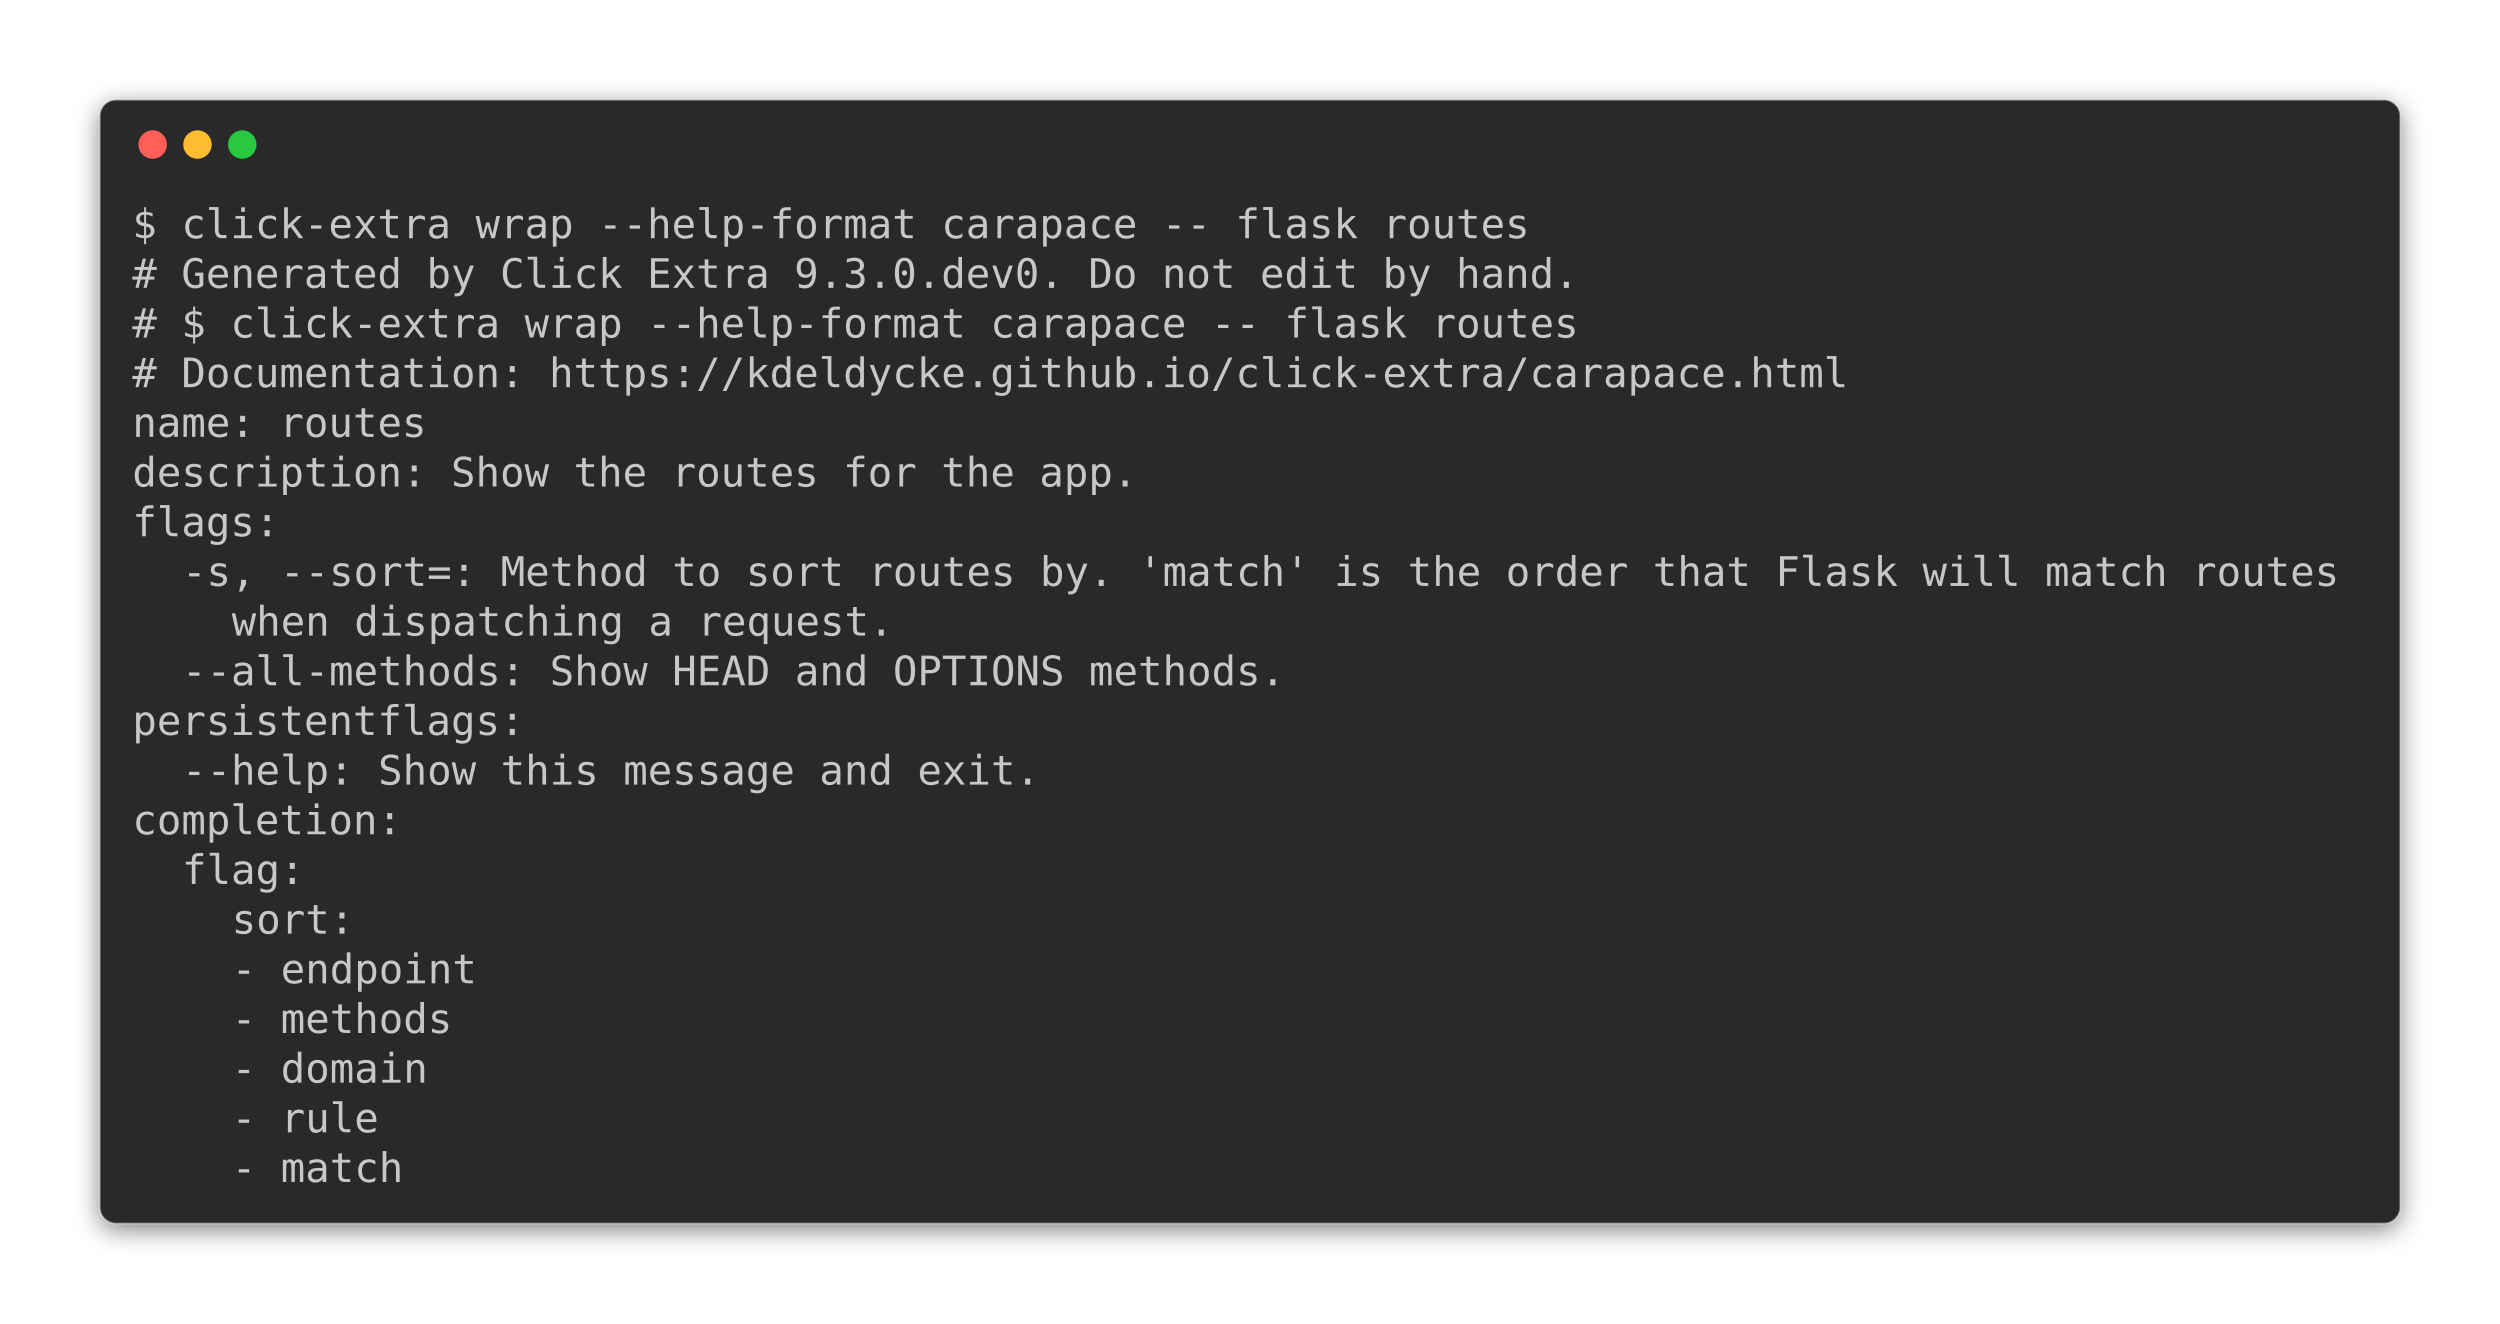
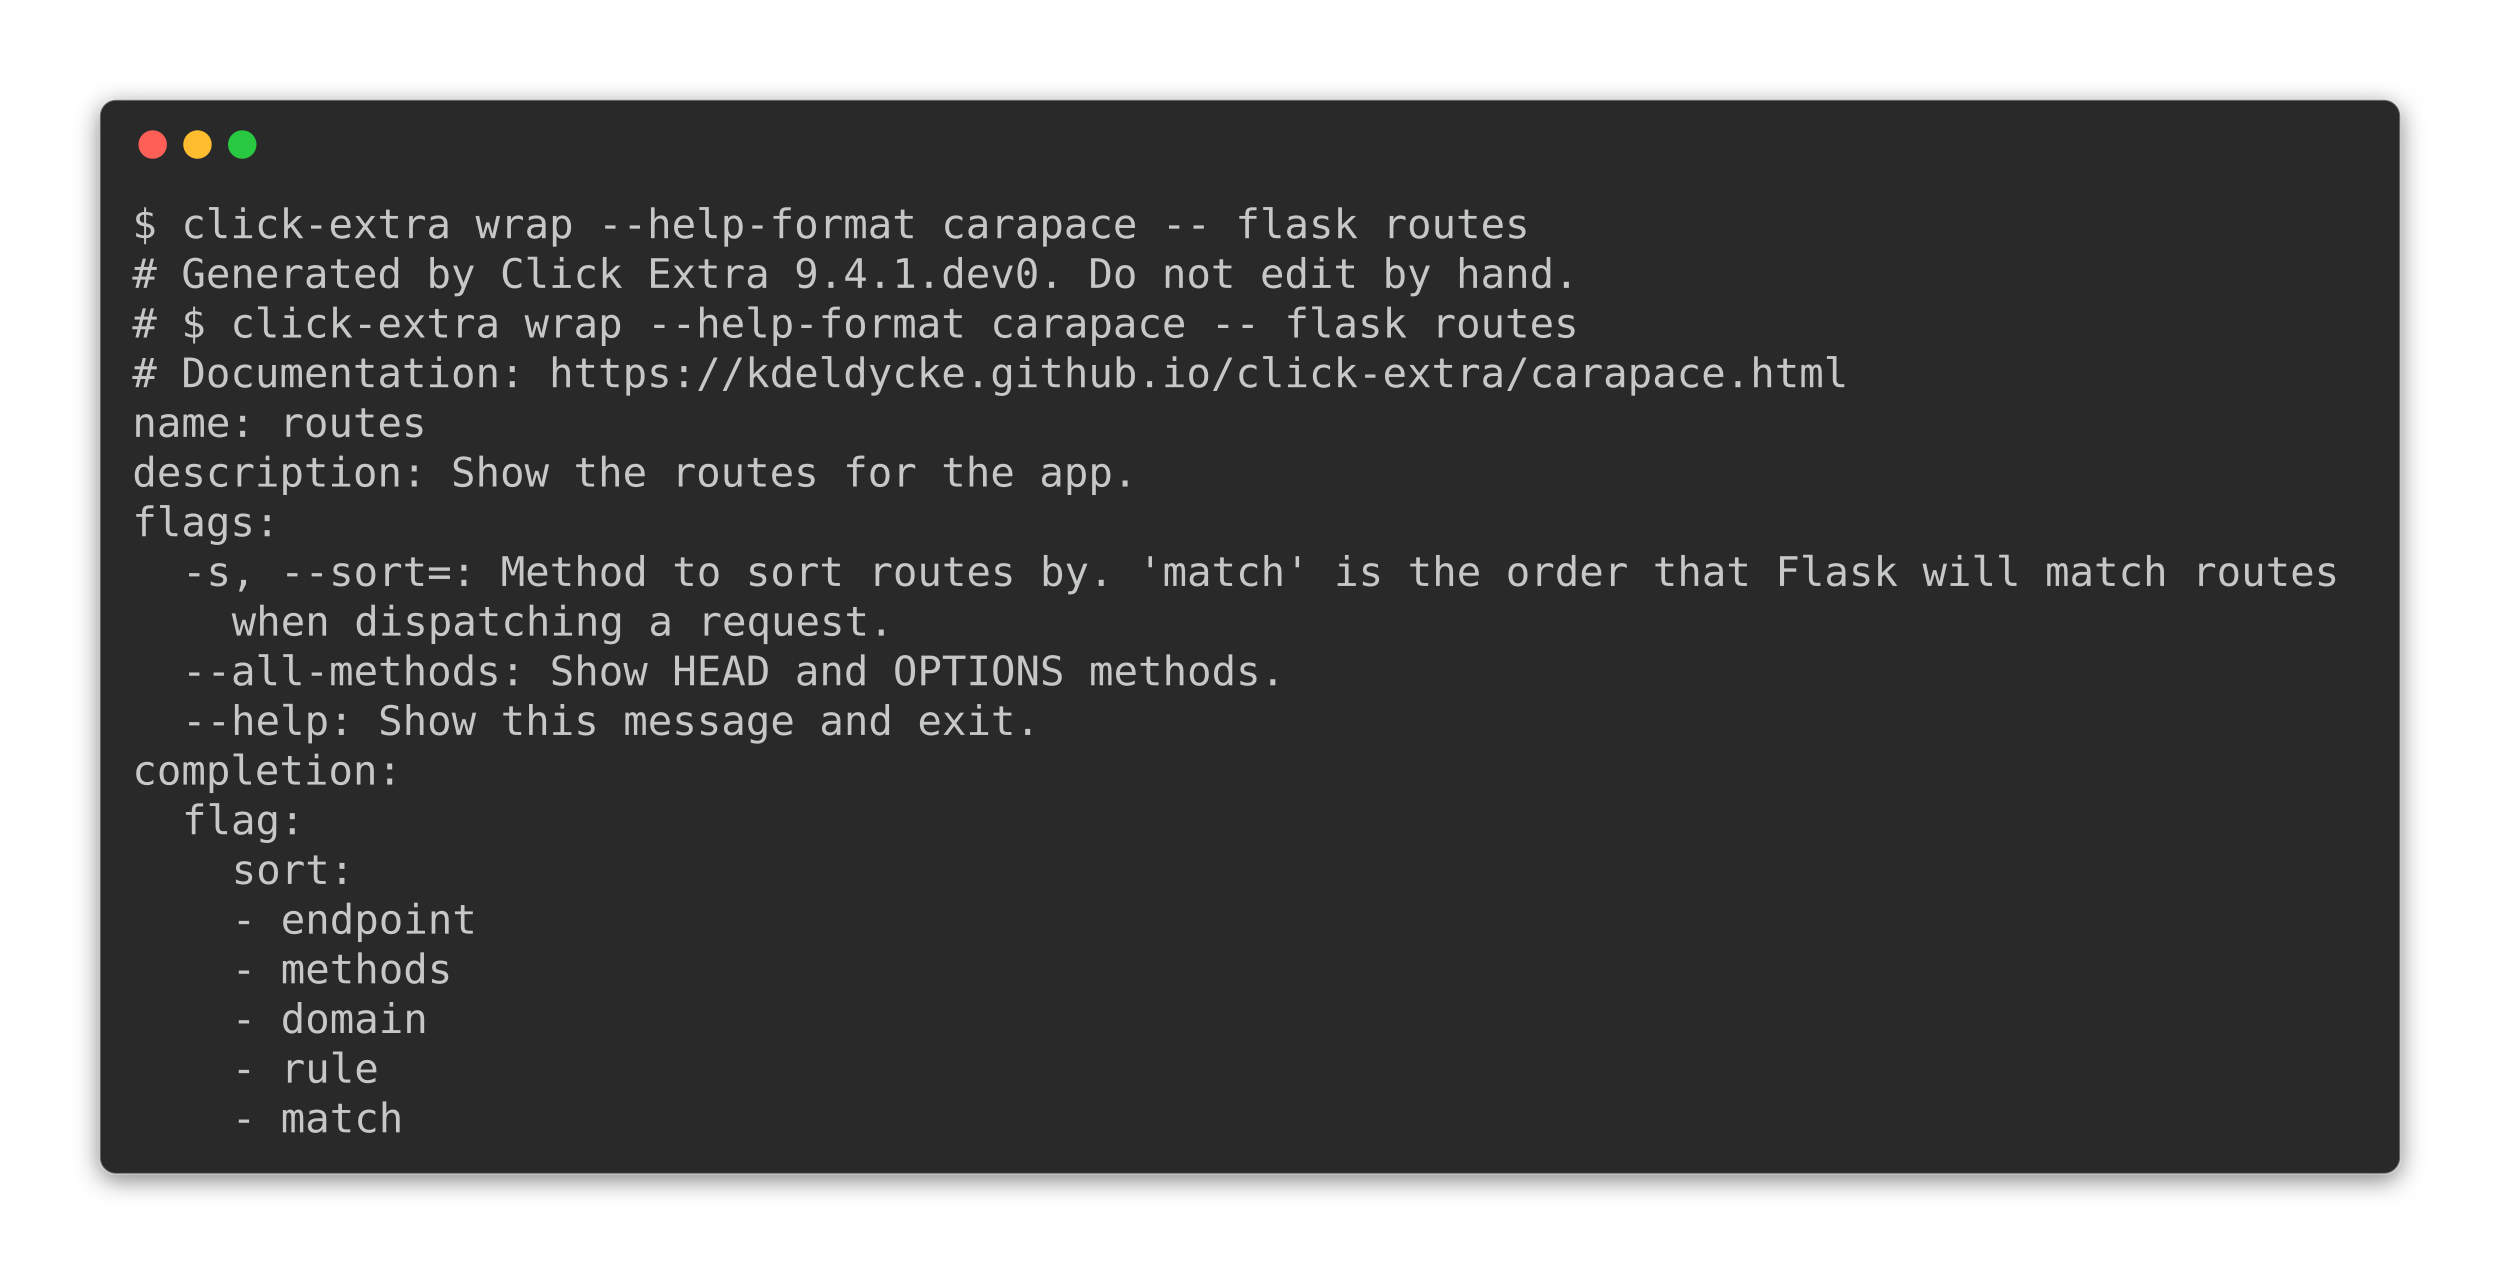
- <svg xmlns="http://www.w3.org/2000/svg" viewBox="0 0 1228 650">
+ <svg xmlns="http://www.w3.org/2000/svg" viewBox="0 0 1228 625.6">
  <style>
    .wrap-carapace-screen-matrix {
        font-family: 'Fira Code', 'Cascadia Code', Menlo, Consolas, monospace;
        font-size: 20px;
        line-height: 24.4px;
        font-variant-east-asian: full-width;
    }
    .wrap-carapace-screen-title {
        font-size: 18px;
        font-weight: bold;
        font-family: 'Fira Code', 'Cascadia Code', Menlo, Consolas, monospace;
    }
    .wrap-carapace-screen-r1 { fill: #c5c8c6 }
</style>
  <defs>
    <clipPath id="wrap-carapace-screen-clip">
-       <rect x="65" y="97" width="1098" height="488" />
+       <rect x="65" y="97" width="1098" height="463.6" />
    </clipPath>
    <filter id="wrap-carapace-screen-shadow" x="-50%" y="-50%" width="200%" height="200%">
      <feGaussianBlur in="SourceAlpha" stdDeviation="6" />
      <feOffset dx="0" dy="3" result="cast" />
      <feFlood flood-color="rgba(0,0,0,0.5)" />
      <feComposite in2="cast" operator="in" result="shadow" />
      <feComposite in="shadow" in2="SourceAlpha" operator="out" />
    </filter>
  </defs>
-   <rect filter="url(#wrap-carapace-screen-shadow)" x="49" y="49" width="1130" height="552" rx="8" />
-   <rect fill="#292929" stroke="rgba(255,255,255,0.35)" stroke-width="1" x="49" y="49" width="1130" height="552" rx="8" />
+   <rect filter="url(#wrap-carapace-screen-shadow)" x="49" y="49" width="1130" height="527.6" rx="8" />
+   <rect fill="#292929" stroke="rgba(255,255,255,0.35)" stroke-width="1" x="49" y="49" width="1130" height="527.6" rx="8" />
  <g transform="translate(49, 49)">
    <g transform="translate(26,22)">
      <circle cx="0" cy="0" r="7" fill="#ff5f57" />
      <circle cx="22" cy="0" r="7" fill="#febc2e" />
      <circle cx="44" cy="0" r="7" fill="#28c840" />
    </g>
  </g>
  <g clip-path="url(#wrap-carapace-screen-clip)">
    <g transform="translate(65, 97)">
      <g class="wrap-carapace-screen-matrix" font-family="monospace" font-size="20" fill="#c5c8c6">
        <text class="wrap-carapace-screen-r1" x="0" textLength="695.4" y="20">$ click-extra wrap --help-format carapace -- flask routes</text>
-         <text class="wrap-carapace-screen-r1" x="0" textLength="719.8" y="44.4"># Generated by Click Extra 9.3.0.dev0. Do not edit by hand.</text>
+         <text class="wrap-carapace-screen-r1" x="0" textLength="719.8" y="44.4"># Generated by Click Extra 9.4.1.dev0. Do not edit by hand.</text>
        <text class="wrap-carapace-screen-r1" x="0" textLength="719.8" y="68.8"># $ click-extra wrap --help-format carapace -- flask routes</text>
        <text class="wrap-carapace-screen-r1" x="0" textLength="854" y="93.2"># Documentation: https://kdeldycke.github.io/click-extra/carapace.html</text>
        <text class="wrap-carapace-screen-r1" x="0" textLength="146.4" y="117.6">name: routes</text>
        <text class="wrap-carapace-screen-r1" x="0" textLength="500.2" y="142">description: Show the routes for the app.</text>
        <text class="wrap-carapace-screen-r1" x="0" textLength="73.2" y="166.4">flags:</text>
        <text class="wrap-carapace-screen-r1" x="24.4" textLength="1073.6" y="190.8">-s, --sort=: Method to sort routes by. 'match' is the order that Flask will match routes</text>
        <text class="wrap-carapace-screen-r1" x="48.8" textLength="329.4" y="215.2">when dispatching a request.</text>
        <text class="wrap-carapace-screen-r1" x="24.4" textLength="549" y="239.6">--all-methods: Show HEAD and OPTIONS methods.</text>
-         <text class="wrap-carapace-screen-r1" x="0" textLength="195.2" y="264">persistentflags:</text>
-         <text class="wrap-carapace-screen-r1" x="24.4" textLength="427" y="288.4">--help: Show this message and exit.</text>
-         <text class="wrap-carapace-screen-r1" x="0" textLength="134.2" y="312.8">completion:</text>
-         <text class="wrap-carapace-screen-r1" x="24.4" textLength="61" y="337.2">flag:</text>
-         <text class="wrap-carapace-screen-r1" x="48.8" textLength="61" y="361.6">sort:</text>
-         <text class="wrap-carapace-screen-r1" x="48.8" textLength="122" y="386">- endpoint</text>
-         <text class="wrap-carapace-screen-r1" x="48.8" textLength="109.8" y="410.4">- methods</text>
-         <text class="wrap-carapace-screen-r1" x="48.8" textLength="97.6" y="434.8">- domain</text>
-         <text class="wrap-carapace-screen-r1" x="48.8" textLength="73.2" y="459.2">- rule</text>
-         <text class="wrap-carapace-screen-r1" x="48.8" textLength="85.4" y="483.6">- match</text>
+         <text class="wrap-carapace-screen-r1" x="24.4" textLength="427" y="264">--help: Show this message and exit.</text>
+         <text class="wrap-carapace-screen-r1" x="0" textLength="134.2" y="288.4">completion:</text>
+         <text class="wrap-carapace-screen-r1" x="24.4" textLength="61" y="312.8">flag:</text>
+         <text class="wrap-carapace-screen-r1" x="48.8" textLength="61" y="337.2">sort:</text>
+         <text class="wrap-carapace-screen-r1" x="48.8" textLength="122" y="361.6">- endpoint</text>
+         <text class="wrap-carapace-screen-r1" x="48.8" textLength="109.8" y="386">- methods</text>
+         <text class="wrap-carapace-screen-r1" x="48.8" textLength="97.6" y="410.4">- domain</text>
+         <text class="wrap-carapace-screen-r1" x="48.8" textLength="73.2" y="434.8">- rule</text>
+         <text class="wrap-carapace-screen-r1" x="48.8" textLength="85.4" y="459.2">- match</text>
      </g>
    </g>
  </g>
</svg>
